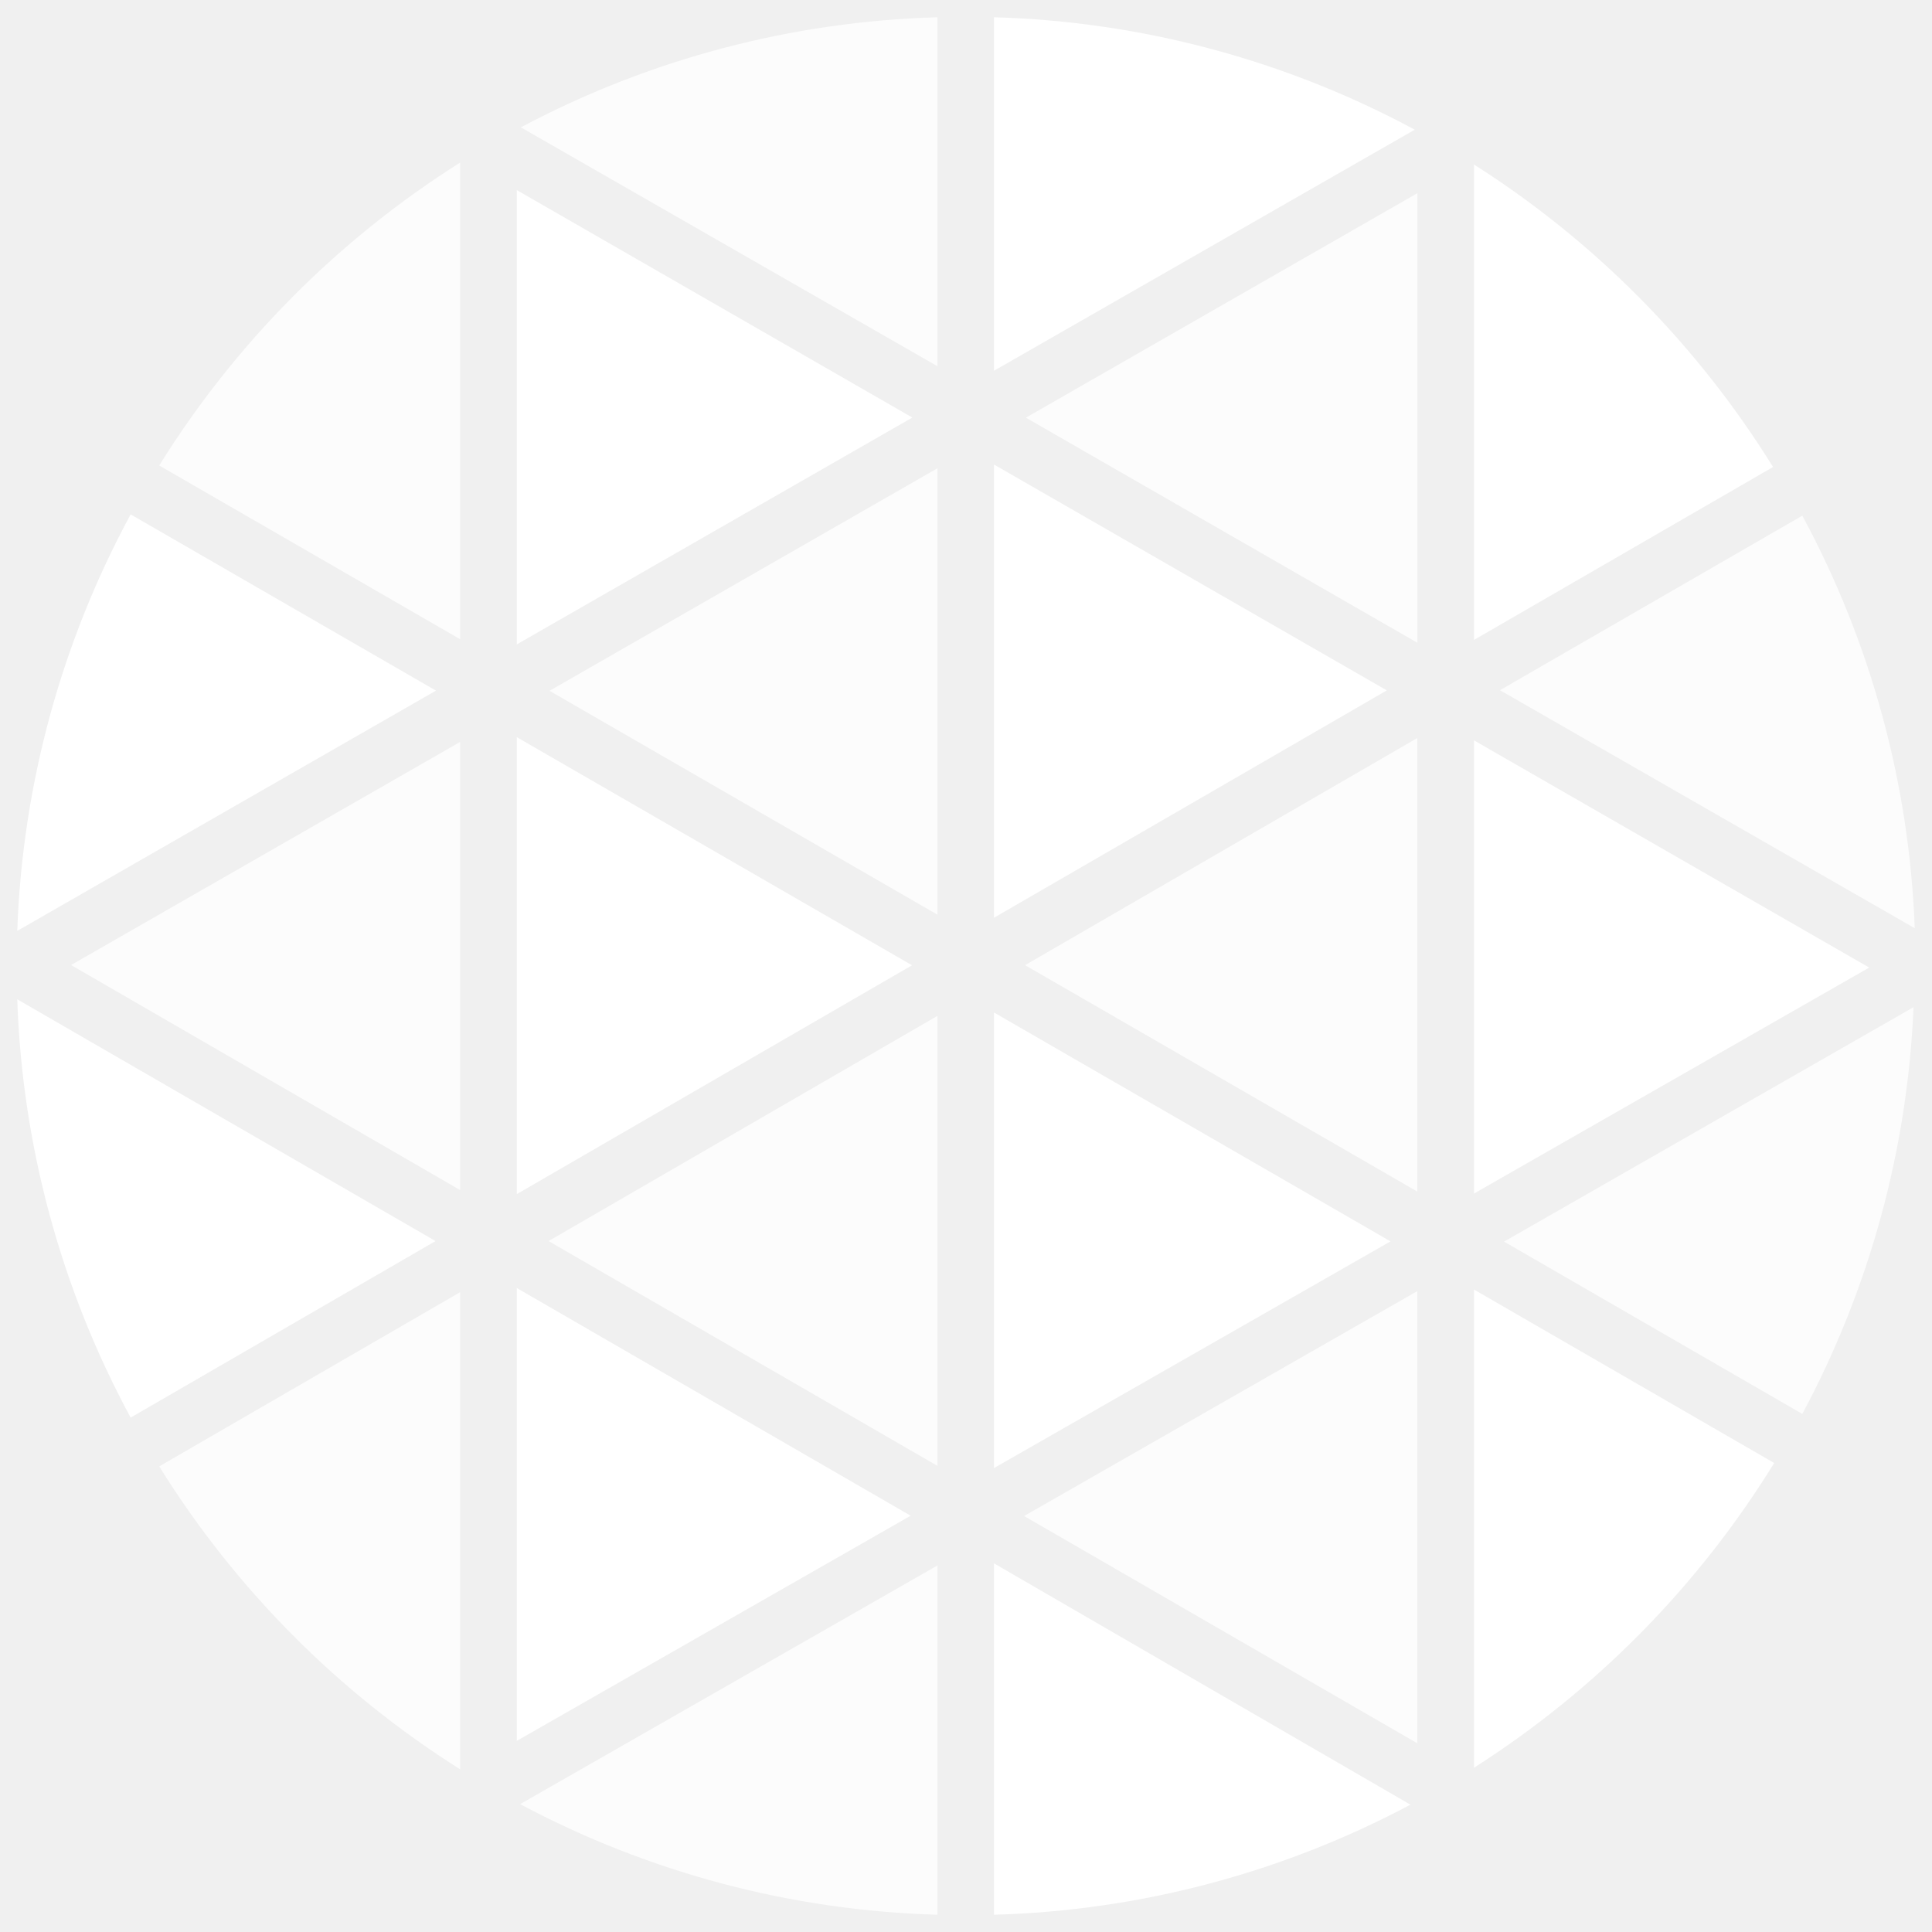
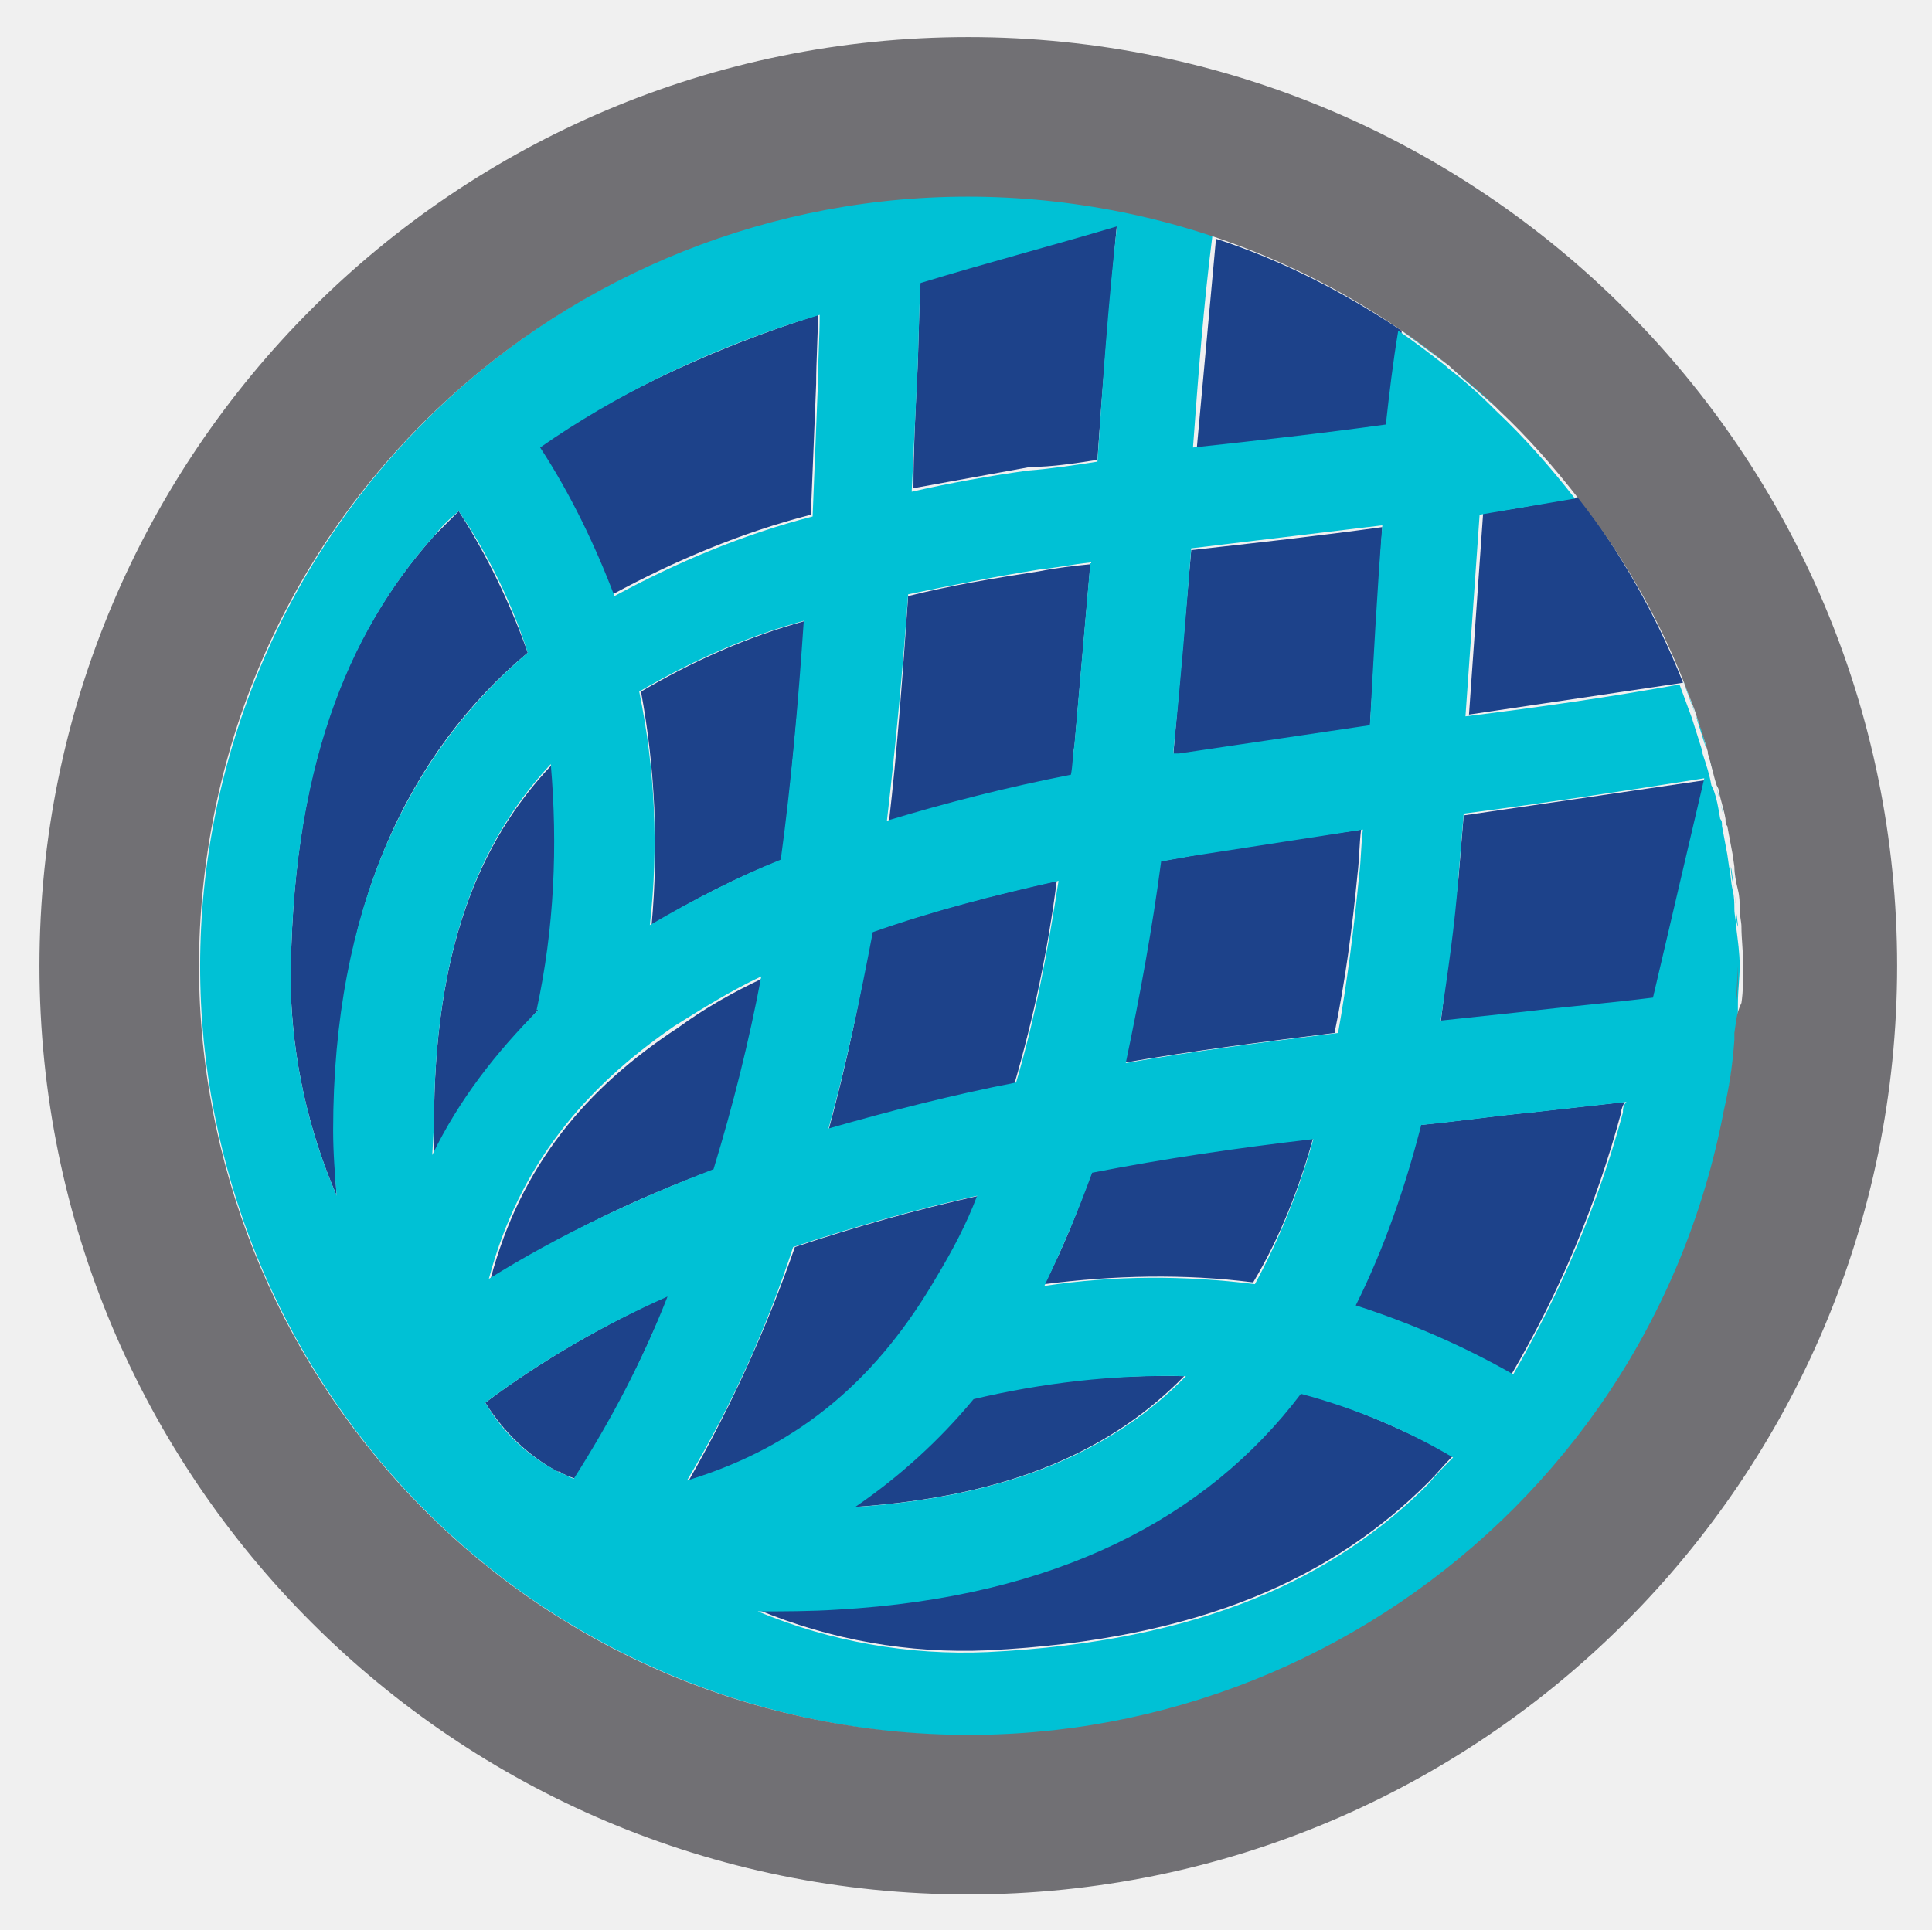
- <svg xmlns="http://www.w3.org/2000/svg" width="18" height="18" viewBox="0 0 32 32" fill="none">
-   <g clip-path="url(#clip0_36_80)">
-     <path d="M16.463 7.694V15.201L22.97 11.435L16.463 7.694Z" fill="white" />
-     <path d="M16.463 16.77V24.316L23.031 20.561L16.463 16.77Z" fill="white" />
-     <path d="M15.527 15.15V7.756L9.102 11.442L15.527 15.15Z" fill="white" fill-opacity="0.8" />
-     <path d="M2.637 24.288C3.898 26.316 5.602 28.031 7.621 29.305V21.403L2.637 24.288Z" fill="white" fill-opacity="0.8" />
-     <path d="M15.527 24.279V16.826L9.086 20.556L15.527 24.279Z" fill="white" fill-opacity="0.8" />
-     <path d="M8.56 28.834L15.083 25.105L8.56 21.334V28.834Z" fill="white" />
-     <path d="M23.475 28.874V21.385L16.962 25.11L23.475 28.874Z" fill="white" fill-opacity="0.8" />
-     <path d="M29.852 23.419C30.965 21.341 31.595 19.038 31.694 16.682L24.912 20.565L29.852 23.419Z" fill="white" fill-opacity="0.8" />
-     <path d="M24.414 19.769L30.96 16.026L24.414 12.263V19.769Z" fill="white" />
-     <path d="M23.476 10.646V3.2L16.992 6.918L23.476 10.646Z" fill="white" fill-opacity="0.8" />
-     <path d="M23.475 19.736V12.224L16.978 15.986L23.475 19.736Z" fill="white" fill-opacity="0.8" />
-     <path d="M8.56 12.21V19.778L15.106 15.988L8.56 12.21Z" fill="white" />
-     <path d="M15.527 0.286C13.118 0.354 10.756 0.977 8.627 2.109L15.527 6.066V0.286Z" fill="white" fill-opacity="0.8" />
-     <path d="M8.56 3.149V10.673L15.111 6.916L8.56 3.149Z" fill="white" />
-     <path d="M7.621 2.693C5.602 3.967 3.898 5.683 2.637 7.71L7.621 10.587V2.693Z" fill="white" fill-opacity="0.8" />
-     <path d="M23.433 2.148C21.287 0.993 18.9 0.355 16.463 0.286V6.141L23.433 2.148Z" fill="white" />
-     <path d="M0.286 16.552C0.367 18.975 1.01 21.347 2.164 23.48L7.214 20.556L0.286 16.552Z" fill="white" />
-     <path d="M2.164 8.52C1.014 10.643 0.371 13.004 0.286 15.418L7.221 11.439L2.164 8.52Z" fill="white" />
-     <path d="M8.615 29.882C10.747 31.019 13.113 31.646 15.527 31.714V25.929L8.615 29.882Z" fill="white" fill-opacity="0.8" />
-     <path d="M29.367 7.735C28.114 5.714 26.421 4.001 24.414 2.725V10.599L29.367 7.735Z" fill="white" />
-     <path d="M24.414 29.279C26.431 27.994 28.131 26.268 29.386 24.232L24.414 21.359V29.279Z" fill="white" />
-     <path d="M31.714 15.374C31.625 12.983 30.988 10.646 29.852 8.541L24.844 11.432L31.714 15.374Z" fill="white" fill-opacity="0.8" />
-     <path d="M16.463 31.714C18.872 31.647 21.233 31.023 23.361 29.891L16.463 25.894V31.714Z" fill="white" />
-     <path d="M7.621 19.711V12.289L1.177 15.984L7.621 19.711Z" fill="white" fill-opacity="0.8" />
+ <svg xmlns="http://www.w3.org/2000/svg" viewBox="-2.23 -2.1 109.2 109.08" enable-background="new 0 0 105 105">
+   <path d="M29.3 81.1zm-4.1-3.9z" fill="#00c1d5" />
+   <path fill="#1d428a" d="M78 61.5c-.8 3.5-2 6.9-3.7 10.2 3.1 1 6.1 2.3 8.9 3.9a60.25 60.25 0 0 0 6.2-14.8c0-.2.1-.4.2-.6l-5.4.6c-2.1.2-4.1.5-6.2.7zm-6.7 15.1c-5.3 7-13.8 11.6-26.2 12.2-1.6.1-3.1.1-4.5.1a30.3 30.3 0 0 0 13 2.3c12.1-.6 19.6-4.2 24.9-9.5.5-.5.9-1 1.4-1.5-2.8-1.5-5.6-2.7-8.6-3.6zM80.5 44l-.3 3.6-1 8.1 4.7-.5 7.3-.8 3-12.4-13.7 2zm-5.3-5l.7-11.3c-3.6.5-7.2.9-10.8 1.3l-1 11.4v.3h.3L75.2 39zM59.8 23.9c.3-4.5.7-9 1.1-13.3l-11.1 3.2c-.1 1.8-.1 3.7-.2 5.6s-.2 4.1-.2 6.1l6.6-1.2c1.2 0 2.5-.2 3.8-.4zm14.7 23.4c.1-.8.1-1.7.2-2.5-3.3.5-6.5.9-9.7 1.5l-1.7.3c-.5 3.8-1.2 7.7-2.1 11.4 4-.7 8-1.2 12-1.7.6-2.9 1-5.9 1.3-9zM72 62.2c-4.2.5-8.4 1.2-12.5 1.9-.8 2.2-1.6 4.3-2.7 6.4 3.9-.5 7.9-.6 11.8-.1 1.5-2.5 2.6-5.3 3.4-8.2zM58.5 40.1l.9-10.3c-1 .1-1.9.2-2.9.4-2.6.4-5 .8-7.4 1.4-.3 4.3-.6 8.6-1.1 12.9 3.3-1 6.8-1.9 10.4-2.6 0-.7 0-1.3.1-1.8zM43.3 33c-3.3.9-6.4 2.3-9.3 4 .8 4.3 1 8.8.6 13.2 2.3-1.4 4.8-2.7 7.4-3.7.5-4.5.9-9 1.3-13.5zM28.2 55c.9-4.6 1.2-9.3.8-13.9-4.2 4.4-6.7 10.6-6.7 20.4v1.7c1.5-3 3.6-5.8 5.9-8.2zm-2.7 15.2c4-2.5 8.3-4.6 12.7-6.2a106.52 106.52 0 0 0 2.7-10.8c-1.7.8-3.3 1.7-4.8 2.8-5.2 3.4-8.9 7.8-10.6 14.2zM46 83.1c9-.6 14.7-3.3 18.7-7.4-4.1-.1-8.1.3-12.1 1.3-1.8 2.3-4.1 4.4-6.6 6.1zm-20.8-5.9c1 1.6 2.4 3 4.1 3.9h.1c.3.2.6.3.9.4 2.1-3.3 3.8-6.8 5.3-10.4-3.7 1.7-7.2 3.7-10.4 6.1zm25.6-7.1c.9-1.5 1.6-3 2.3-4.6-3.6.8-7.1 1.8-10.4 2.9-1.6 4.6-3.6 9-6 13.2 6.6-2 10.8-6 14.1-11.5zM77 16.6c-3.3-2.2-6.8-4-10.5-5.2l-1.1 12 10.9-1.3c.2-1.9.5-3.7.7-5.5zM43.6 27l.3-7.4c0-1.3.1-2.6.1-3.9l-1.5.5c-5 1.7-9.9 4-14.3 6.9 1.7 2.7 3.1 5.5 4.2 8.4 3.5-1.9 7.3-3.5 11.2-4.5zm-16 7.8c-1-2.8-2.3-5.5-3.9-8l-1.4 1.4c-5 5.6-8.1 13.3-8.1 25.5a31.67 31.67 0 0 0 2.6 11.8c-.1-1.2-.1-2.4-.1-3.7-.1-12.6 4.2-21.4 10.9-27zM87 26c-1.8.3-3.6.7-5.4.9l-.8 11.4 12.1-1.8c-1.5-3.8-3.5-7.3-5.9-10.5zM57.5 47.7c-3.6.8-7.1 1.7-10.5 2.9-.6 3.8-1.4 7.5-2.4 11.2 3.4-1 7-1.9 10.5-2.6 1.1-3.8 1.9-7.6 2.4-11.5z" />
+   <g fill="#00c1d5">
+     <path d="M94.8 42.4c.1.6.3 1.1.4 1.7l-.4-1.7zm.5 2.2l.3 1.6-.3-1.6zm-1-4.3c.2.6.3 1.2.5 1.8-.2-.6-.4-1.2-.5-1.8zm1.5 16.4c-.1 1.4-.3 2.7-.6 4 .3-1.3.4-2.7.6-4zm.1-2.1c0 .6 0 1.1-.1 1.7.1-.6.1-1.1.1-1.7zm0-5.3c0 .3.1.7.1 1-.1-.3-.1-.6-.1-1zm-2.3-11l.6 1.9c-.1-.6-.3-1.2-.6-1.9zm0 0l-.7-1.9c.3.7.5 1.3.7 1.9zm2 8.6c.1.4.1.9.2 1.3-.1-.4-.2-.9-.2-1.3zM87 26c-1.4-1.8-2.9-3.5-4.5-5 1.6 1.5 3.1 3.2 4.5 5zm-7.2-7.3l2.5 2.2c-.8-.8-1.7-1.6-2.5-2.2zm-.1-.1l-2.7-2c.9.6 1.8 1.3 2.7 2z" />
+     <path d="M95.9 50.3c0-.3-.1-.7-.1-1s0-.7-.1-1.1-.1-.9-.2-1.3l-.1-.7-.3-1.6c0-.2 0-.3-.1-.4-.1-.6-.2-1.2-.4-1.7l-.1-.2c-.1-.6-.3-1.2-.5-1.8v-.1l-.6-1.9-.7-1.9c-3.9.7-8 1.3-12.1 1.8l.8-11.4 5.3-.9h.1c-1.4-1.8-2.9-3.5-4.5-5l-.2-.2a26.22 26.22 0 0 0-2.5-2.2l-.1-.1c-.9-.7-1.8-1.4-2.7-2-.3 1.8-.5 3.5-.7 5.3-3.6.5-7.2.9-10.9 1.3.3-4.1.6-8.1 1.1-12-22.5-7.6-47.2 4.5-54.9 27.3S15.8 86 38.6 93.7s47.5-4.4 55.2-27.2c.6-1.9 1.2-3.8 1.5-5.8l.6-4v-.4c.1-.5.1-1.1.1-1.7 0-.7.1-1.4.1-2.1s-.1-1.4-.2-2.2zm-31.8-10c.4-3.8.7-7.6 1-11.4l10.8-1.3c-.3 3.8-.5 7.6-.7 11.3l-10.8 1.6h-.3v-.2zm-.7 6.3l1.7-.3 9.7-1.5c-.1.8-.1 1.7-.2 2.5-.3 3.1-.7 6.2-1.2 9-4 .5-8 1-12 1.7.8-3.8 1.5-7.6 2-11.4zm-6.6 24c1-2.1 1.9-4.2 2.7-6.4 4.1-.8 8.2-1.4 12.5-1.9-.8 2.9-1.9 5.6-3.3 8.2-4-.5-7.9-.5-11.9.1zm8 5.1c-4 4.1-9.8 6.8-18.7 7.4 2.5-1.7 4.8-3.8 6.7-6.1 3.8-.9 7.9-1.4 12-1.3zM49.6 19.5c.1-1.9.1-3.8.2-5.6 3.6-1.1 7.4-2.1 11.1-3.2-.5 4.4-.8 8.8-1.1 13.3-1.3.2-2.6.4-3.9.5-2.2.3-4.4.7-6.6 1.2l.3-6.2zm-.5 12c2.4-.5 4.9-1 7.4-1.4 1-.1 1.9-.3 2.9-.4L58.5 40c-.1.6-.1 1.2-.2 1.7-3.6.7-7.1 1.6-10.4 2.6.5-4.3.9-8.6 1.2-12.8zm-2 19.1c3.4-1.2 6.9-2.1 10.5-2.9-.6 3.9-1.3 7.7-2.4 11.4-3.6.7-7.1 1.6-10.6 2.6 1-3.6 1.8-7.4 2.5-11.1zm-4.6-34.4l1.6-.5c0 1.3-.1 2.6-.1 3.9l-.3 7.5c-3.9 1-7.7 2.6-11.2 4.5-1.1-2.9-2.5-5.8-4.2-8.4 4.3-3 9.1-5.3 14.2-7zm-8 34c.5-4.4.3-8.8-.6-13.2 2.9-1.7 6-3.1 9.3-4-.3 4.5-.7 9.1-1.3 13.5-2.5 1-5 2.3-7.4 3.7zm6.3 2.9c-.7 3.7-1.6 7.3-2.7 10.9-4.4 1.7-8.7 3.7-12.7 6.2 1.7-6.4 5.4-10.8 10.5-14.3 1.6-1 3.2-2 4.9-2.8zm-24 12.4a31.67 31.67 0 0 1-2.6-11.8c0-12.2 3.2-20 8.1-25.5.4-.5.9-1 1.4-1.4a31.2 31.2 0 0 1 3.9 8c-6.7 5.7-11 14.4-11 27 0 1.3.1 2.5.2 3.7zm5.5-4c0-9.8 2.5-16 6.6-20.4.4 4.6.2 9.3-.8 13.9h.1c-2.4 2.4-4.5 5.1-6 8.2l.1-1.7zm7.9 20c-.3-.1-.6-.3-.9-.4-1.7-.9-3.1-2.2-4.1-3.9 3.2-2.4 6.7-4.4 10.3-6-1.4 3.6-3.2 7-5.3 10.3zm12.4-13.1c3.3-1.1 6.8-2.1 10.4-2.9-.6 1.6-1.4 3.1-2.3 4.6-3.2 5.5-7.5 9.5-14.1 11.5 2.5-4.2 4.5-8.6 6-13.2zm35.9 13.4c-5.3 5.3-12.8 8.9-24.9 9.5a30.3 30.3 0 0 1-13-2.3c1.4 0 3 0 4.5-.1 12.4-.7 20.9-5.2 26.2-12.2 3 .8 5.9 2 8.6 3.6-.5.5-1 1-1.4 1.5zm11-21C88.1 66 86 70.9 83.3 75.6c-2.8-1.6-5.8-2.9-8.9-3.9 1.6-3.2 2.8-6.7 3.7-10.2 2.1-.2 4.1-.5 6.2-.7l5.4-.6c-.2.2-.2.4-.2.6zm1.7-6.5c-2.4.3-4.8.5-7.3.8l-4.7.5c.4-2.7.8-5.4 1-8.1l.3-3.6c4.6-.6 9.2-1.3 13.6-2l-2.9 12.4z" />
  </g>
-   <defs>
-     <clipPath id="clip0_36_80">
-       <rect width="32" height="32" fill="white" />
-     </clipPath>
-   </defs>
+   <g fill="#717074">
+     <path d="M95.2 44.1c0 .2 0 .3.1.4-.1-.1-.1-.2-.1-.4zm-.5-1.9l.1.2-.1-.2zm-1.1-3.9zm.6 1.9zM79.7 18.6zm16.1 37.7v.4-.4zm-.3-10.1l.1.7-.1-.7z" />
+     <path d="M52.5 0C23.5 0 0 23.5 0 52.5S23.5 105 52.5 105 105 81.5 105 52.5 81.5 0 52.5 0zm43.3 56.3v.4c-.1 1.4-.3 2.7-.6 4-4.5 23.6-27.3 39-50.9 34.5S5.3 67.9 9.8 44.3s27.3-39 50.9-34.5c5.8 1.1 11.4 3.4 16.3 6.8.9.6 1.8 1.3 2.7 2l.1.1c.8.7 1.7 1.4 2.5 2.2l.2.2c1.6 1.5 3.1 3.2 4.5 5a42.03 42.03 0 0 1 6 10.5c.2.6.5 1.2.7 1.9.2.6.4 1.2.6 1.9v.1c.2.6.3 1.2.5 1.8l.1.2c.1.6.3 1.1.4 1.7 0 .2 0 .3.1.4l.3 1.6.1.7c0 .4.1.9.2 1.3s.1.7.1 1.1.1.7.1 1c0 .7.1 1.4.1 2.2s0 1.4-.1 2.1c-.3.6-.3 1.1-.4 1.7zM82.3 20.8l.2.2-.2-.2zM96 52.5l-.1 2.1c.1-.7.1-1.4.1-2.1zm-.2-4.3c0 .4.1.7.1 1.1 0-.3-.1-.7-.1-1.1zm.1 2.1l.1 2.2-.1-2.2z" />
+   </g>
</svg>
